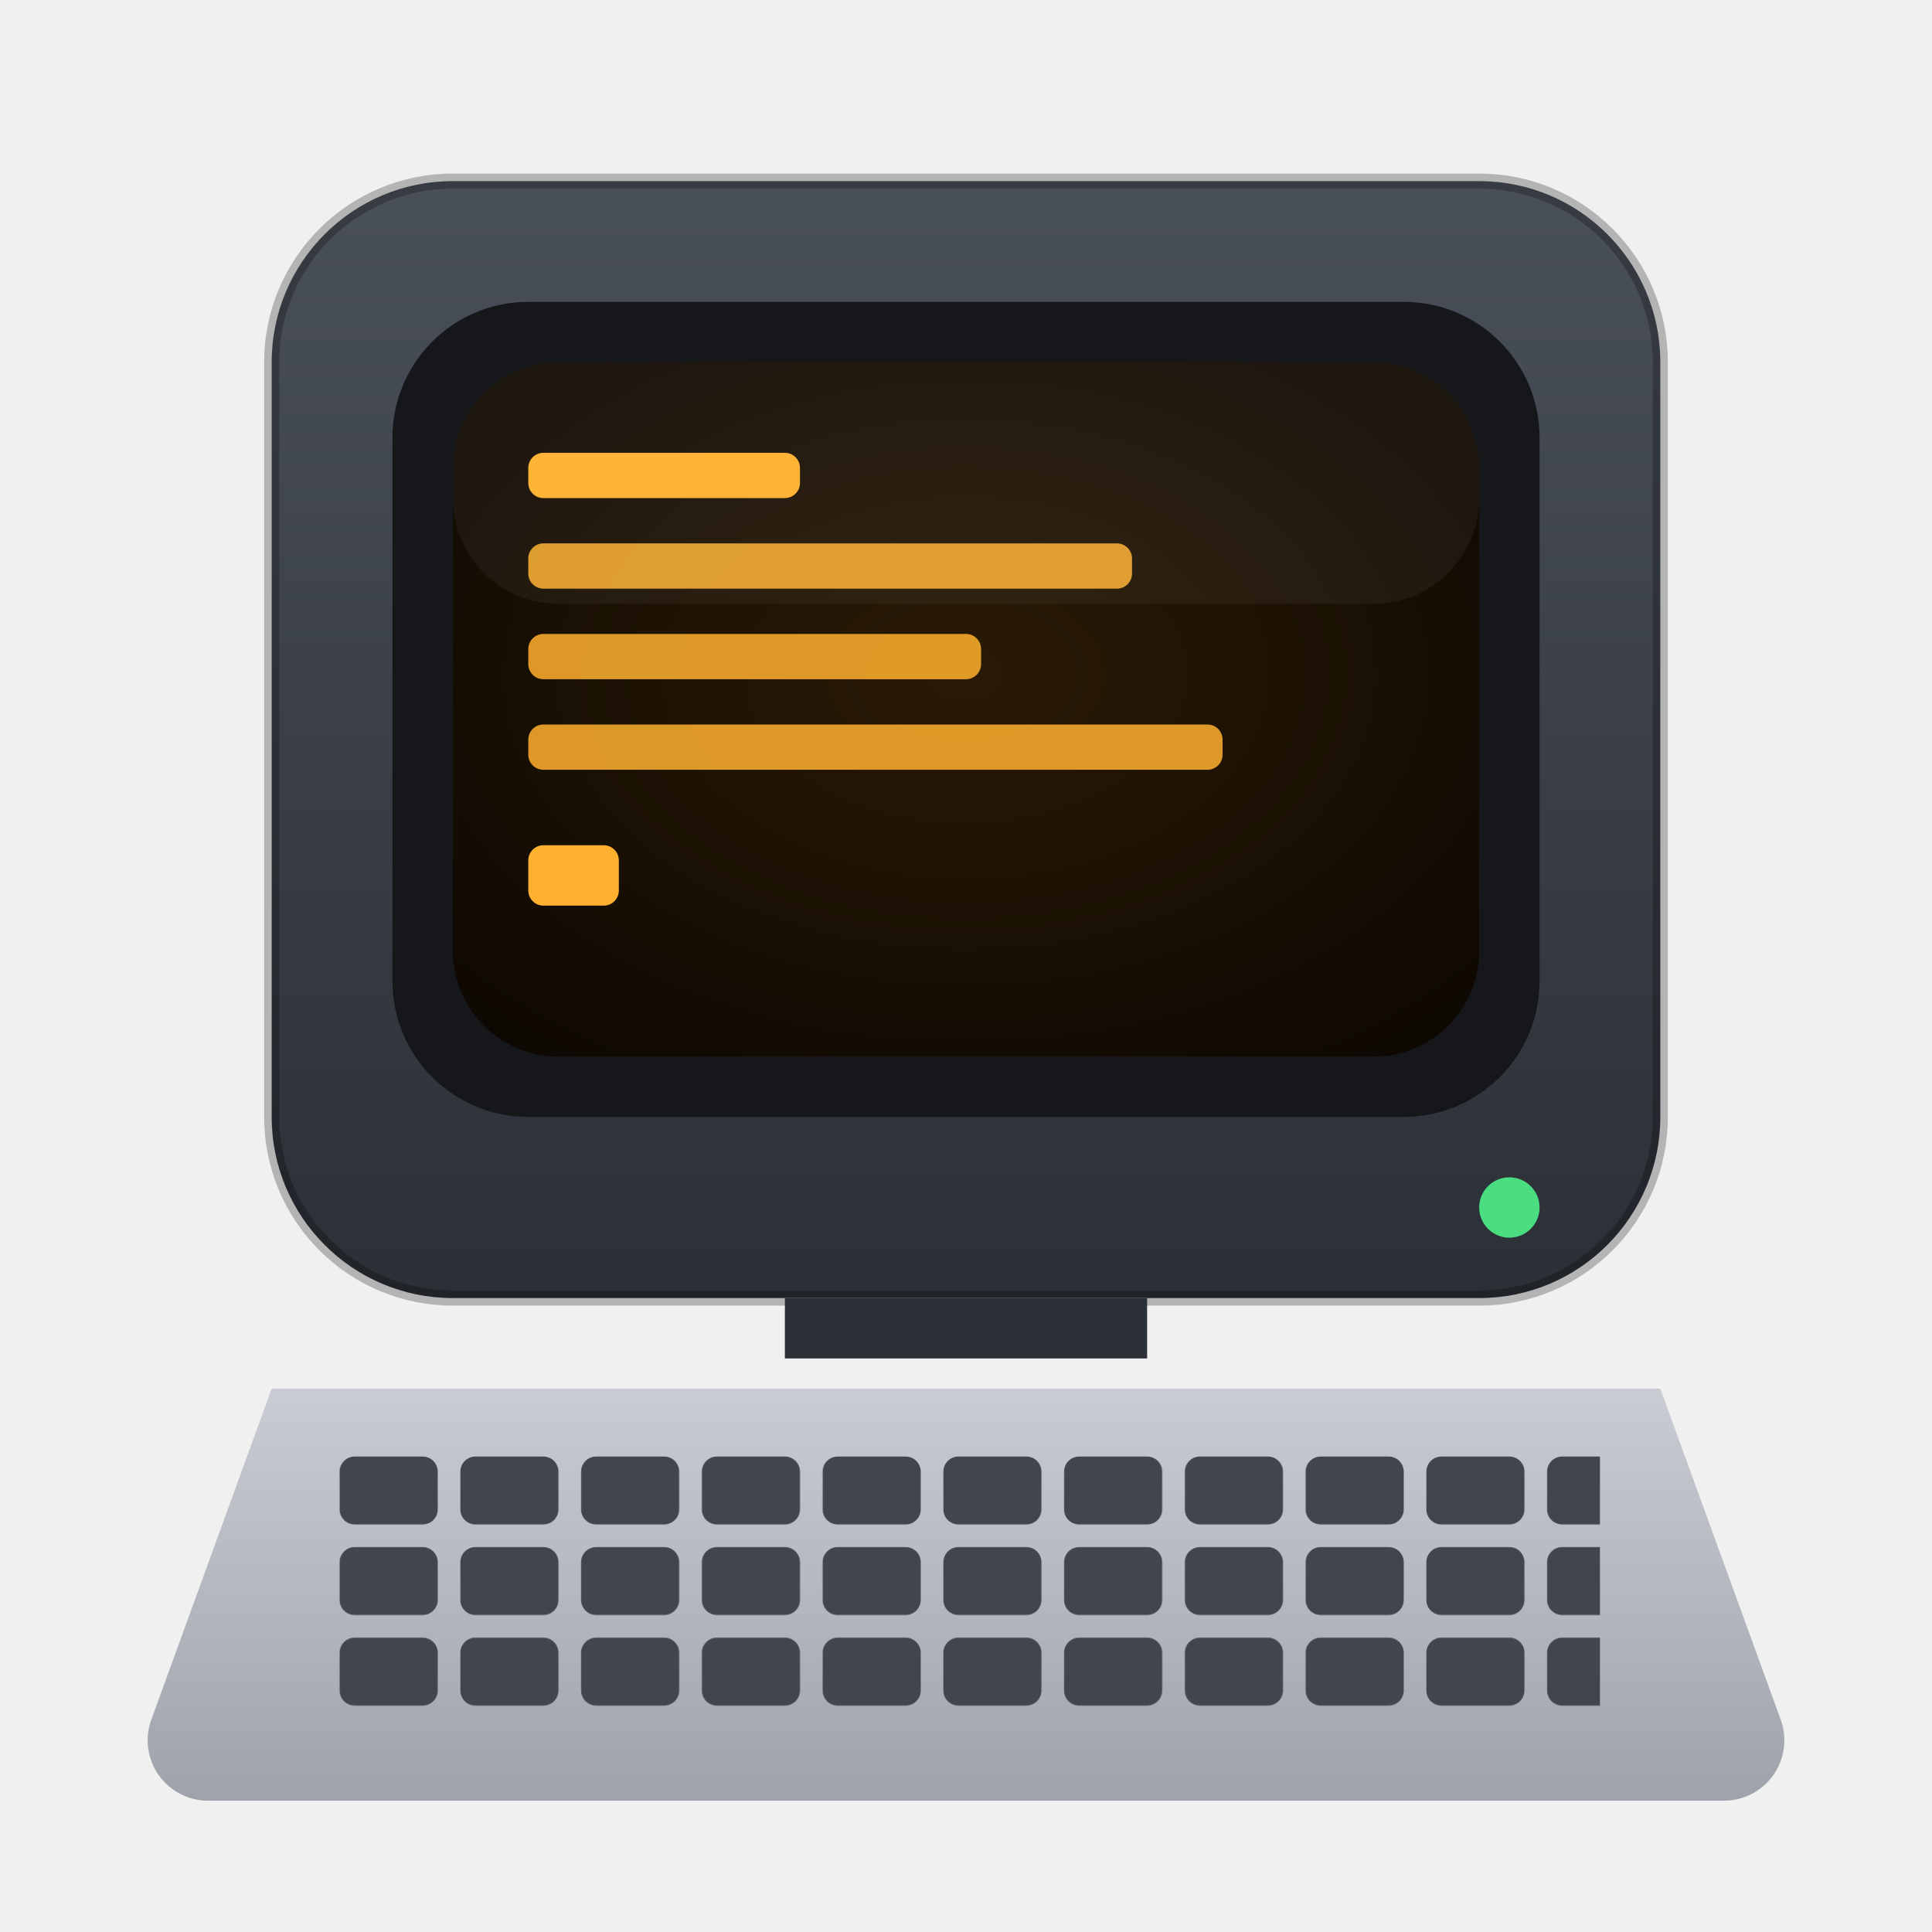
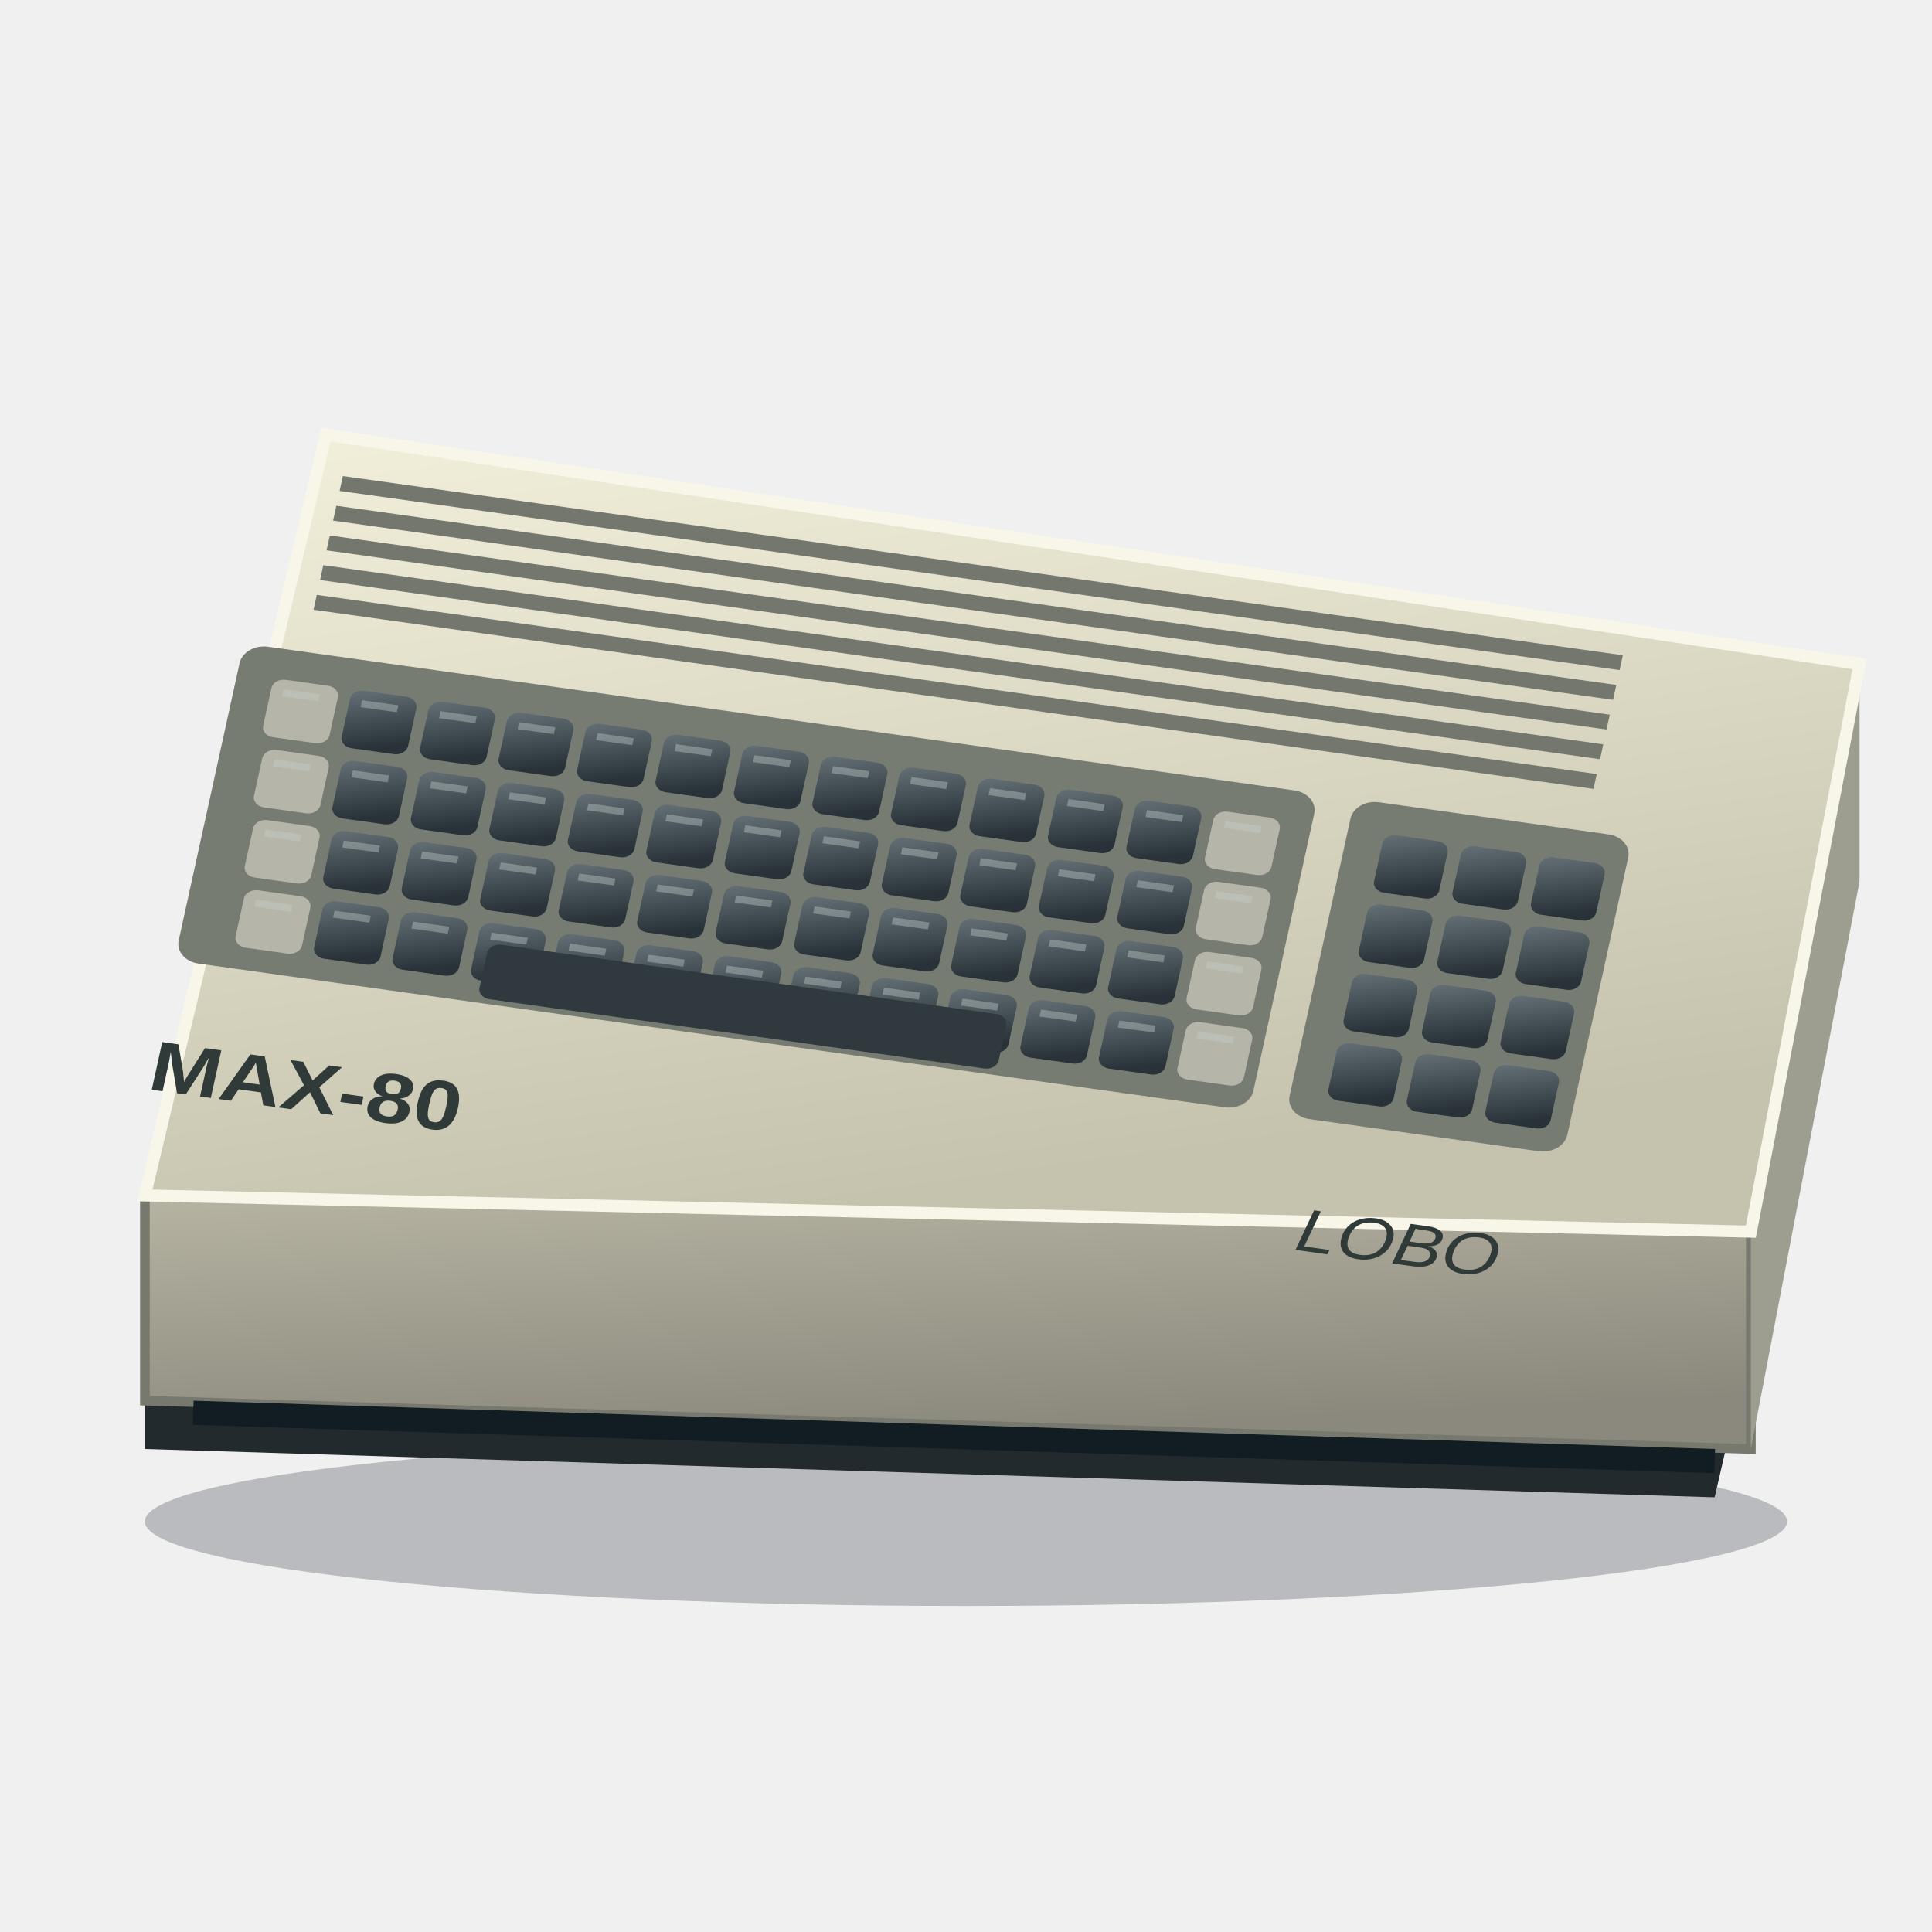
- <svg xmlns="http://www.w3.org/2000/svg" viewBox="0 0 128 128">
+ <svg xmlns="http://www.w3.org/2000/svg" viewBox="0 0 160 160" role="img" aria-labelledby="title desc">
  <defs>
-     <linearGradient id="case" x1="0" y1="0" x2="0" y2="1">
-       <stop offset="0" stop-color="#4a5059" />
-       <stop offset="1" stop-color="#2b2f36" />
+     <linearGradient id="ivory" x1="0" y1="0" x2="0.3" y2="1">
+       <stop stop-color="#f2efdb" />
+       <stop offset="1" stop-color="#c5c2ae" />
    </linearGradient>
-     <linearGradient id="kbd" x1="0" y1="0" x2="0" y2="1">
-       <stop offset="0" stop-color="#c9ccd2" />
-       <stop offset="1" stop-color="#9ea3ab" />
+     <linearGradient id="front" x1="0" y1="0" x2="0.3" y2="1">
+       <stop stop-color="#b6b3a2" />
+       <stop offset="1" stop-color="#8b897d" />
    </linearGradient>
-     <radialGradient id="crt" cx=".5" cy=".45" r=".7">
-       <stop offset="0" stop-color="#2a1a05" />
-       <stop offset="1" stop-color="#0d0802" />
-     </radialGradient>
-     <pattern id="keys" width="8" height="6" patternUnits="userSpaceOnUse" x="22" y="96">
-       <rect x="0.5" y="0.5" width="6.5" height="4.5" rx="1" fill="#41464e" />
-     </pattern>
+     <linearGradient id="key" x1="0" y1="0" x2="0.3" y2="1">
+       <stop stop-color="#657077" />
+       <stop offset="1" stop-color="#283238" />
+     </linearGradient>
  </defs>
-   <rect x="18" y="12" width="92" height="74" rx="12" fill="url(#case)" />
-   <rect x="18" y="12" width="92" height="74" rx="12" fill="none" stroke="#000" stroke-opacity=".25" />
-   <rect x="26" y="20" width="76" height="54" rx="9" fill="#15171b" />
-   <rect x="30" y="24" width="68" height="46" rx="7" fill="url(#crt)" />
-   <g fill="#ffb02e">
-     <rect x="35" y="30" width="18" height="3" rx="1" />
-     <rect x="35" y="36" width="40" height="3" rx="1" opacity=".85" />
-     <rect x="35" y="42" width="30" height="3" rx="1" opacity=".85" />
-     <rect x="35" y="48" width="46" height="3" rx="1" opacity=".85" />
-     <rect x="35" y="56" width="6" height="4" rx="1" />
+   <ellipse cx="80" cy="126" rx="68" ry="7" fill="#07101c" opacity=".24" />
+   <path d="M12 108l133 3-3 13-130-4z" fill="#222a2e" />
+   <path d="M12 99l133 3v18L12 116z" fill="url(#front)" stroke="#77796e" stroke-width=".8" />
+   <path d="M145 102l9-47v18l-9 47z" fill="#9d9e90" />
+   <path d="M12 99l15-63 127 19-9 47z" fill="url(#ivory)" stroke="#f8f6e8" stroke-width="1" />
+   <g transform="matrix(1 .14 -.18 .82 9 1)">
+     <g stroke="#73776d" stroke-width="1.5">
+       <path d="M27 43h106" />
+       <path d="M27 46h106" />
+       <path d="M27 49h106" />
+       <path d="M27 52h106" />
+       <path d="M27 55h106" />
+     </g>
+     <rect x="22" y="60" width="89" height="32" rx="2" fill="#777c73" />
+     <rect x="114" y="60" width="23" height="32" rx="2" fill="#777c73" />
+     <rect x="25.0" y="63" width="5.5" height="5.8" rx="1" fill="#b6b5a9" />
+     <path d="M26.0 64.3h3" stroke="#c5cecc" stroke-opacity=".4" stroke-width=".7" />
+     <rect x="31.5" y="63" width="5.5" height="5.8" rx="1" fill="url(#key)" />
+     <path d="M32.5 64.3h3" stroke="#c5cecc" stroke-opacity=".4" stroke-width=".7" />
+     <rect x="38.0" y="63" width="5.5" height="5.8" rx="1" fill="url(#key)" />
+     <path d="M39.0 64.3h3" stroke="#c5cecc" stroke-opacity=".4" stroke-width=".7" />
+     <rect x="44.5" y="63" width="5.5" height="5.8" rx="1" fill="url(#key)" />
+     <path d="M45.5 64.3h3" stroke="#c5cecc" stroke-opacity=".4" stroke-width=".7" />
+     <rect x="51.0" y="63" width="5.5" height="5.8" rx="1" fill="url(#key)" />
+     <path d="M52.0 64.3h3" stroke="#c5cecc" stroke-opacity=".4" stroke-width=".7" />
+     <rect x="57.5" y="63" width="5.5" height="5.8" rx="1" fill="url(#key)" />
+     <path d="M58.5 64.3h3" stroke="#c5cecc" stroke-opacity=".4" stroke-width=".7" />
+     <rect x="64.0" y="63" width="5.5" height="5.8" rx="1" fill="url(#key)" />
+     <path d="M65.0 64.3h3" stroke="#c5cecc" stroke-opacity=".4" stroke-width=".7" />
+     <rect x="70.5" y="63" width="5.5" height="5.8" rx="1" fill="url(#key)" />
+     <path d="M71.5 64.3h3" stroke="#c5cecc" stroke-opacity=".4" stroke-width=".7" />
+     <rect x="77.0" y="63" width="5.5" height="5.8" rx="1" fill="url(#key)" />
+     <path d="M78.0 64.3h3" stroke="#c5cecc" stroke-opacity=".4" stroke-width=".7" />
+     <rect x="83.5" y="63" width="5.5" height="5.8" rx="1" fill="url(#key)" />
+     <path d="M84.5 64.3h3" stroke="#c5cecc" stroke-opacity=".4" stroke-width=".7" />
+     <rect x="90.0" y="63" width="5.5" height="5.8" rx="1" fill="url(#key)" />
+     <path d="M91.0 64.3h3" stroke="#c5cecc" stroke-opacity=".4" stroke-width=".7" />
+     <rect x="96.5" y="63" width="5.5" height="5.8" rx="1" fill="url(#key)" />
+     <path d="M97.5 64.3h3" stroke="#c5cecc" stroke-opacity=".4" stroke-width=".7" />
+     <rect x="103.0" y="63" width="5.5" height="5.8" rx="1" fill="#b6b5a9" />
+     <path d="M104.0 64.3h3" stroke="#c5cecc" stroke-opacity=".4" stroke-width=".7" />
+     <rect x="25.5" y="70" width="5.5" height="5.8" rx="1" fill="#b6b5a9" />
+     <path d="M26.5 71.3h3" stroke="#c5cecc" stroke-opacity=".4" stroke-width=".7" />
+     <rect x="32.0" y="70" width="5.5" height="5.8" rx="1" fill="url(#key)" />
+     <path d="M33.0 71.3h3" stroke="#c5cecc" stroke-opacity=".4" stroke-width=".7" />
+     <rect x="38.5" y="70" width="5.5" height="5.8" rx="1" fill="url(#key)" />
+     <path d="M39.5 71.3h3" stroke="#c5cecc" stroke-opacity=".4" stroke-width=".7" />
+     <rect x="45.0" y="70" width="5.5" height="5.8" rx="1" fill="url(#key)" />
+     <path d="M46.0 71.3h3" stroke="#c5cecc" stroke-opacity=".4" stroke-width=".7" />
+     <rect x="51.5" y="70" width="5.5" height="5.8" rx="1" fill="url(#key)" />
+     <path d="M52.5 71.3h3" stroke="#c5cecc" stroke-opacity=".4" stroke-width=".7" />
+     <rect x="58.0" y="70" width="5.5" height="5.8" rx="1" fill="url(#key)" />
+     <path d="M59.0 71.3h3" stroke="#c5cecc" stroke-opacity=".4" stroke-width=".7" />
+     <rect x="64.5" y="70" width="5.5" height="5.8" rx="1" fill="url(#key)" />
+     <path d="M65.5 71.3h3" stroke="#c5cecc" stroke-opacity=".4" stroke-width=".7" />
+     <rect x="71.0" y="70" width="5.5" height="5.8" rx="1" fill="url(#key)" />
+     <path d="M72.0 71.3h3" stroke="#c5cecc" stroke-opacity=".4" stroke-width=".7" />
+     <rect x="77.5" y="70" width="5.5" height="5.8" rx="1" fill="url(#key)" />
+     <path d="M78.5 71.3h3" stroke="#c5cecc" stroke-opacity=".4" stroke-width=".7" />
+     <rect x="84.0" y="70" width="5.5" height="5.8" rx="1" fill="url(#key)" />
+     <path d="M85.0 71.3h3" stroke="#c5cecc" stroke-opacity=".4" stroke-width=".7" />
+     <rect x="90.5" y="70" width="5.5" height="5.8" rx="1" fill="url(#key)" />
+     <path d="M91.5 71.3h3" stroke="#c5cecc" stroke-opacity=".4" stroke-width=".7" />
+     <rect x="97.0" y="70" width="5.5" height="5.8" rx="1" fill="url(#key)" />
+     <path d="M98.0 71.3h3" stroke="#c5cecc" stroke-opacity=".4" stroke-width=".7" />
+     <rect x="103.5" y="70" width="5.5" height="5.8" rx="1" fill="#b6b5a9" />
+     <path d="M104.5 71.3h3" stroke="#c5cecc" stroke-opacity=".4" stroke-width=".7" />
+     <rect x="26.0" y="77" width="5.5" height="5.8" rx="1" fill="#b6b5a9" />
+     <path d="M27.0 78.3h3" stroke="#c5cecc" stroke-opacity=".4" stroke-width=".7" />
+     <rect x="32.5" y="77" width="5.5" height="5.8" rx="1" fill="url(#key)" />
+     <path d="M33.5 78.3h3" stroke="#c5cecc" stroke-opacity=".4" stroke-width=".7" />
+     <rect x="39.0" y="77" width="5.5" height="5.8" rx="1" fill="url(#key)" />
+     <path d="M40.0 78.3h3" stroke="#c5cecc" stroke-opacity=".4" stroke-width=".7" />
+     <rect x="45.5" y="77" width="5.5" height="5.8" rx="1" fill="url(#key)" />
+     <path d="M46.5 78.3h3" stroke="#c5cecc" stroke-opacity=".4" stroke-width=".7" />
+     <rect x="52.0" y="77" width="5.5" height="5.8" rx="1" fill="url(#key)" />
+     <path d="M53.0 78.3h3" stroke="#c5cecc" stroke-opacity=".4" stroke-width=".7" />
+     <rect x="58.5" y="77" width="5.5" height="5.8" rx="1" fill="url(#key)" />
+     <path d="M59.5 78.3h3" stroke="#c5cecc" stroke-opacity=".4" stroke-width=".7" />
+     <rect x="65.0" y="77" width="5.5" height="5.8" rx="1" fill="url(#key)" />
+     <path d="M66.0 78.3h3" stroke="#c5cecc" stroke-opacity=".4" stroke-width=".7" />
+     <rect x="71.5" y="77" width="5.5" height="5.8" rx="1" fill="url(#key)" />
+     <path d="M72.5 78.3h3" stroke="#c5cecc" stroke-opacity=".4" stroke-width=".7" />
+     <rect x="78.0" y="77" width="5.5" height="5.8" rx="1" fill="url(#key)" />
+     <path d="M79.0 78.3h3" stroke="#c5cecc" stroke-opacity=".4" stroke-width=".7" />
+     <rect x="84.5" y="77" width="5.5" height="5.8" rx="1" fill="url(#key)" />
+     <path d="M85.5 78.3h3" stroke="#c5cecc" stroke-opacity=".4" stroke-width=".7" />
+     <rect x="91.0" y="77" width="5.5" height="5.8" rx="1" fill="url(#key)" />
+     <path d="M92.0 78.3h3" stroke="#c5cecc" stroke-opacity=".4" stroke-width=".7" />
+     <rect x="97.5" y="77" width="5.5" height="5.8" rx="1" fill="url(#key)" />
+     <path d="M98.5 78.3h3" stroke="#c5cecc" stroke-opacity=".4" stroke-width=".7" />
+     <rect x="104.0" y="77" width="5.5" height="5.8" rx="1" fill="#b6b5a9" />
+     <path d="M105.0 78.3h3" stroke="#c5cecc" stroke-opacity=".4" stroke-width=".7" />
+     <rect x="26.5" y="84" width="5.5" height="5.8" rx="1" fill="#b6b5a9" />
+     <path d="M27.5 85.3h3" stroke="#c5cecc" stroke-opacity=".4" stroke-width=".7" />
+     <rect x="33.0" y="84" width="5.5" height="5.8" rx="1" fill="url(#key)" />
+     <path d="M34.0 85.3h3" stroke="#c5cecc" stroke-opacity=".4" stroke-width=".7" />
+     <rect x="39.5" y="84" width="5.5" height="5.8" rx="1" fill="url(#key)" />
+     <path d="M40.5 85.3h3" stroke="#c5cecc" stroke-opacity=".4" stroke-width=".7" />
+     <rect x="46.0" y="84" width="5.5" height="5.8" rx="1" fill="url(#key)" />
+     <path d="M47.0 85.3h3" stroke="#c5cecc" stroke-opacity=".4" stroke-width=".7" />
+     <rect x="52.5" y="84" width="5.5" height="5.8" rx="1" fill="url(#key)" />
+     <path d="M53.5 85.3h3" stroke="#c5cecc" stroke-opacity=".4" stroke-width=".7" />
+     <rect x="59.0" y="84" width="5.5" height="5.8" rx="1" fill="url(#key)" />
+     <path d="M60.0 85.3h3" stroke="#c5cecc" stroke-opacity=".4" stroke-width=".7" />
+     <rect x="65.5" y="84" width="5.5" height="5.8" rx="1" fill="url(#key)" />
+     <path d="M66.5 85.3h3" stroke="#c5cecc" stroke-opacity=".4" stroke-width=".7" />
+     <rect x="72.0" y="84" width="5.5" height="5.8" rx="1" fill="url(#key)" />
+     <path d="M73.0 85.3h3" stroke="#c5cecc" stroke-opacity=".4" stroke-width=".7" />
+     <rect x="78.5" y="84" width="5.5" height="5.8" rx="1" fill="url(#key)" />
+     <path d="M79.5 85.3h3" stroke="#c5cecc" stroke-opacity=".4" stroke-width=".7" />
+     <rect x="85.0" y="84" width="5.5" height="5.8" rx="1" fill="url(#key)" />
+     <path d="M86.0 85.3h3" stroke="#c5cecc" stroke-opacity=".4" stroke-width=".7" />
+     <rect x="91.5" y="84" width="5.5" height="5.8" rx="1" fill="url(#key)" />
+     <path d="M92.5 85.3h3" stroke="#c5cecc" stroke-opacity=".4" stroke-width=".7" />
+     <rect x="98.0" y="84" width="5.5" height="5.8" rx="1" fill="url(#key)" />
+     <path d="M99.0 85.3h3" stroke="#c5cecc" stroke-opacity=".4" stroke-width=".7" />
+     <rect x="104.5" y="84" width="5.5" height="5.8" rx="1" fill="#b6b5a9" />
+     <path d="M105.5 85.3h3" stroke="#c5cecc" stroke-opacity=".4" stroke-width=".7" />
+     <rect x="117.0" y="63" width="5.4" height="5.8" rx="1" fill="url(#key)" />
+     <rect x="123.5" y="63" width="5.4" height="5.8" rx="1" fill="url(#key)" />
+     <rect x="130.0" y="63" width="5.4" height="5.8" rx="1" fill="url(#key)" />
+     <rect x="117.0" y="70" width="5.4" height="5.8" rx="1" fill="url(#key)" />
+     <rect x="123.5" y="70" width="5.4" height="5.8" rx="1" fill="url(#key)" />
+     <rect x="130.0" y="70" width="5.4" height="5.8" rx="1" fill="url(#key)" />
+     <rect x="117.0" y="77" width="5.4" height="5.8" rx="1" fill="url(#key)" />
+     <rect x="123.5" y="77" width="5.4" height="5.8" rx="1" fill="url(#key)" />
+     <rect x="130.0" y="77" width="5.4" height="5.8" rx="1" fill="url(#key)" />
+     <rect x="117.0" y="84" width="5.4" height="5.8" rx="1" fill="url(#key)" />
+     <rect x="123.5" y="84" width="5.4" height="5.8" rx="1" fill="url(#key)" />
+     <rect x="130.0" y="84" width="5.4" height="5.8" rx="1" fill="url(#key)" />
+     <rect x="47" y="86" width="43" height="5.5" rx="1" fill="#303a3e" />
+     <text x="22" y="105" font-family="Arial,sans-serif" font-size="7" font-weight="bold" fill="#303b39">MAX-80</text>
+     <text x="117" y="105" font-family="Arial,sans-serif" font-size="6" font-style="italic" fill="#303b39">LOBO</text>
  </g>
-   <rect x="30" y="24" width="68" height="16" rx="7" fill="#fff" opacity=".05" />
-   <circle cx="100" cy="80" r="2" fill="#4ade80" />
-   <rect x="52" y="86" width="24" height="4" fill="#2b2f36" />
-   <path d="M18 92h92l8 22a4 4 0 0 1-3.8 5.3H13.8A4 4 0 0 1 10 114z" fill="url(#kbd)" />
-   <rect x="22" y="96" width="84" height="18" fill="url(#keys)" />
+   <path d="M16 117l126 4" stroke="#111c23" stroke-width="2" />
</svg>
